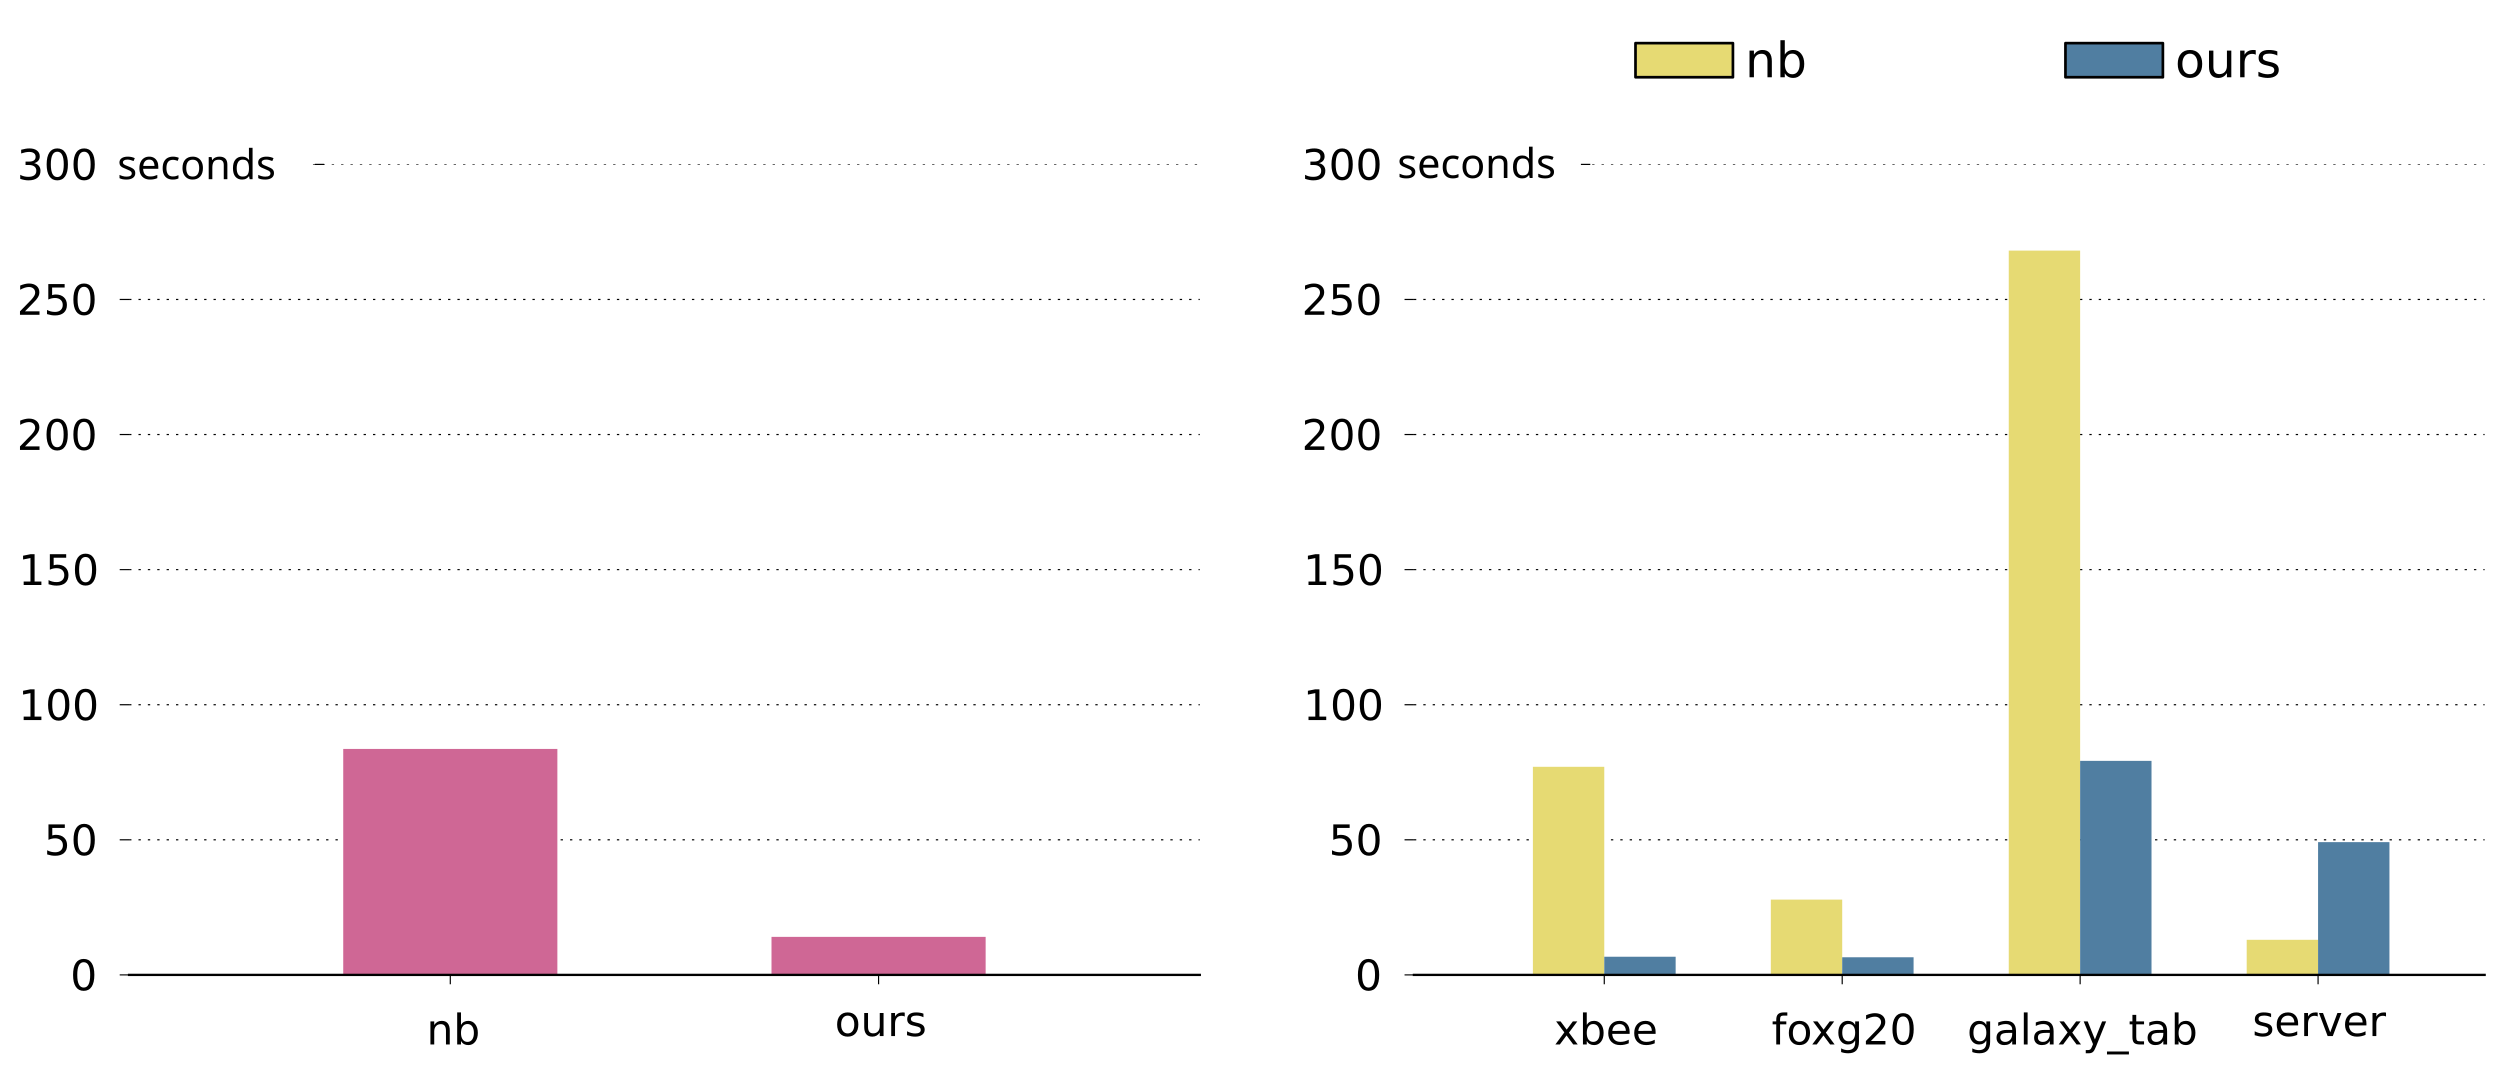
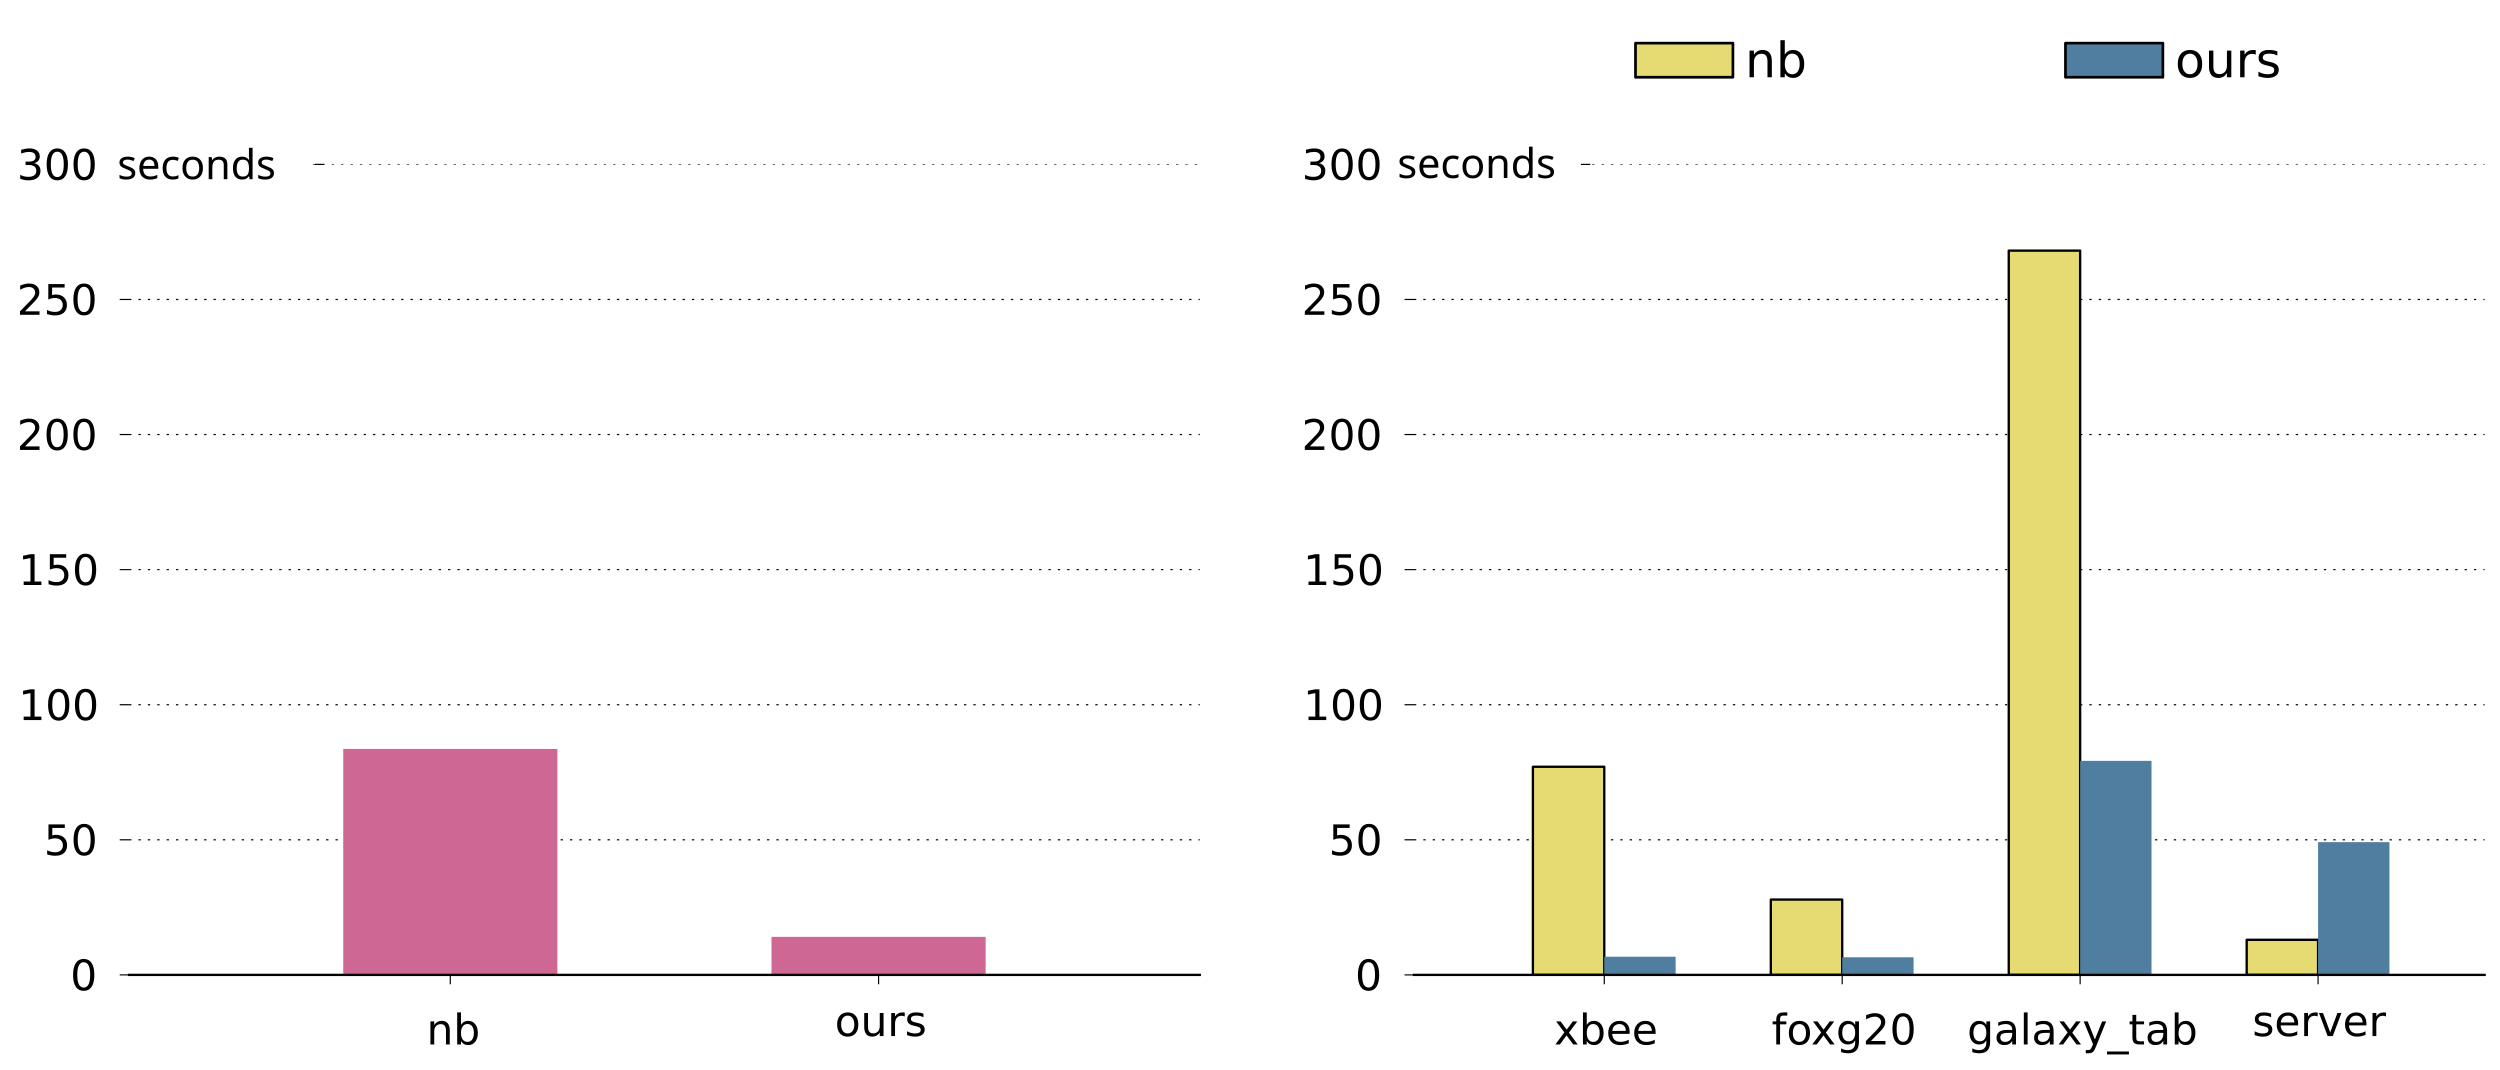
<svg xmlns="http://www.w3.org/2000/svg" xmlns:xlink="http://www.w3.org/1999/xlink" height="456pt" version="1.1" viewBox="0 0 1066 456" width="1066pt" id="svg2">
  <defs id="defs4">
    <style type="text/css" id="style6">
*{stroke-linecap:square;stroke-linejoin:round;}
  </style>
  </defs>
  <g id="figure_1">
    <g id="patch_1">
      <path d=" M0 456.814 L1066.64 456.814 L1066.64 0 L0 0 z " style="fill:#ffffff;" id="path10" />
    </g>
    <g id="axes_1">
      <g id="patch_2">
        <path d=" M55.043 415.693 L511.589 415.693 L511.589 70.093 L55.043 70.093 z " style="fill:#ffffff;" id="path14" />
      </g>
      <g id="matplotlib.axis_1">
        <g id="xtick_1">
          <g id="line2d_1">
            <defs id="defs19">
              <path d=" M0 0 L0 4" id="m476344969c" style="stroke:#000000;stroke-linecap:butt;stroke-width:0.5;" />
            </defs>
            <g id="g22">
              <use style="stroke:#000000;stroke-linecap:butt;stroke-width:0.5;" x="192.007" xlink:href="#m476344969c" y="415.693" id="use24" />
            </g>
          </g>
          <g id="text_1">
            <defs id="defs27">
              <path d=" M54.891 33.016 L54.891 0 L45.906 0 L45.906 32.719 Q45.906 40.484 42.875 44.328 Q39.844 48.188 33.797 48.188 Q26.516 48.188 22.312 43.547 Q18.109 38.922 18.109 30.906 L18.109 0 L9.078 0 L9.078 54.688 L18.109 54.688 L18.109 46.188 Q21.344 51.125 25.703 53.562 Q30.078 56 35.797 56 Q45.219 56 50.047 50.172 Q54.891 44.344 54.891 33.016" id="BitstreamVeraSans-Roman-6e" />
              <path d=" M48.688 27.297 Q48.688 37.203 44.609 42.844 Q40.531 48.484 33.406 48.484 Q26.266 48.484 22.188 42.844 Q18.109 37.203 18.109 27.297 Q18.109 17.391 22.188 11.75 Q26.266 6.109 33.406 6.109 Q40.531 6.109 44.609 11.75 Q48.688 17.391 48.688 27.297 M18.109 46.391 Q20.953 51.266 25.266 53.625 Q29.594 56 35.594 56 Q45.562 56 51.781 48.094 Q58.016 40.188 58.016 27.297 Q58.016 14.406 51.781 6.484 Q45.562 -1.422 35.594 -1.422 Q29.594 -1.422 25.266 0.953 Q20.953 3.328 18.109 8.203 L18.109 0 L9.078 0 L9.078 75.984 L18.109 75.984 z " id="BitstreamVeraSans-Roman-62" />
            </defs>
            <g transform="translate(181.8986 445.3703)scale(0.18 -0.18)" id="g31">
              <use xlink:href="#BitstreamVeraSans-Roman-6e" id="use33" />
              <use x="63.379" xlink:href="#BitstreamVeraSans-Roman-62" id="use35" />
            </g>
          </g>
        </g>
        <g id="xtick_2">
          <g id="line2d_2">
            <g id="g39">
              <use style="stroke:#000000;stroke-linecap:butt;stroke-width:0.5;" x="374.625" xlink:href="#m476344969c" y="415.693" id="use41" />
            </g>
          </g>
          <g id="text_2">
            <defs id="defs44">
              <path d=" M8.5 21.578 L8.5 54.688 L17.484 54.688 L17.484 21.922 Q17.484 14.156 20.5 10.266 Q23.531 6.391 29.594 6.391 Q36.859 6.391 41.078 11.031 Q45.312 15.672 45.312 23.688 L45.312 54.688 L54.297 54.688 L54.297 0 L45.312 0 L45.312 8.406 Q42.047 3.422 37.719 1 Q33.406 -1.422 27.688 -1.422 Q18.266 -1.422 13.375 4.438 Q8.5 10.297 8.5 21.578" id="BitstreamVeraSans-Roman-75" />
              <path d=" M30.609 48.391 Q23.391 48.391 19.188 42.75 Q14.984 37.109 14.984 27.297 Q14.984 17.484 19.156 11.844 Q23.344 6.203 30.609 6.203 Q37.797 6.203 41.984 11.859 Q46.188 17.531 46.188 27.297 Q46.188 37.016 41.984 42.703 Q37.797 48.391 30.609 48.391 M30.609 56 Q42.328 56 49.016 48.375 Q55.719 40.766 55.719 27.297 Q55.719 13.875 49.016 6.219 Q42.328 -1.422 30.609 -1.422 Q18.844 -1.422 12.172 6.219 Q5.516 13.875 5.516 27.297 Q5.516 40.766 12.172 48.375 Q18.844 56 30.609 56" id="BitstreamVeraSans-Roman-6f" />
              <path d=" M41.109 46.297 Q39.594 47.172 37.812 47.578 Q36.031 48 33.891 48 Q26.266 48 22.188 43.047 Q18.109 38.094 18.109 28.812 L18.109 0 L9.078 0 L9.078 54.688 L18.109 54.688 L18.109 46.188 Q20.953 51.172 25.484 53.578 Q30.031 56 36.531 56 Q37.453 56 38.578 55.875 Q39.703 55.766 41.062 55.516 z " id="BitstreamVeraSans-Roman-72" />
              <path d=" M44.281 53.078 L44.281 44.578 Q40.484 46.531 36.375 47.5 Q32.281 48.484 27.875 48.484 Q21.188 48.484 17.844 46.438 Q14.5 44.391 14.5 40.281 Q14.5 37.156 16.891 35.375 Q19.281 33.594 26.516 31.984 L29.594 31.297 Q39.156 29.25 43.188 25.516 Q47.219 21.781 47.219 15.094 Q47.219 7.469 41.188 3.016 Q35.156 -1.422 24.609 -1.422 Q20.219 -1.422 15.453 -0.562 Q10.688 0.297 5.422 2 L5.422 11.281 Q10.406 8.688 15.234 7.391 Q20.062 6.109 24.812 6.109 Q31.156 6.109 34.562 8.281 Q37.984 10.453 37.984 14.406 Q37.984 18.062 35.516 20.016 Q33.062 21.969 24.703 23.781 L21.578 24.516 Q13.234 26.266 9.516 29.906 Q5.812 33.547 5.812 39.891 Q5.812 47.609 11.281 51.797 Q16.75 56 26.812 56 Q31.781 56 36.172 55.266 Q40.578 54.547 44.281 53.078" id="BitstreamVeraSans-Roman-73" />
            </defs>
            <g transform="translate(355.9612 441.7731)scale(0.18 -0.18)" id="g50">
              <use xlink:href="#BitstreamVeraSans-Roman-6f" id="use52" />
              <use x="61.182" xlink:href="#BitstreamVeraSans-Roman-75" id="use54" />
              <use x="124.561" xlink:href="#BitstreamVeraSans-Roman-72" id="use56" />
              <use x="165.674" xlink:href="#BitstreamVeraSans-Roman-73" id="use58" />
            </g>
          </g>
        </g>
      </g>
      <g id="matplotlib.axis_2">
        <g id="ytick_1">
          <g id="line2d_3">
            <path clip-path="url(#pb69c4e3ac6)" d=" M55.043 415.693 L511.589 415.693" style="fill:none;stroke:#000000;stroke-dasharray:1,3;stroke-dashoffset:0.0;stroke-linecap:butt;stroke-width:0.5;" id="path63" />
          </g>
          <g id="line2d_4">
            <defs id="defs66">
              <path d=" M0 0 L-4 0" id="m1a32005dea" style="stroke:#000000;stroke-linecap:butt;stroke-width:0.5;" />
            </defs>
            <g id="g69">
              <use style="stroke:#000000;stroke-linecap:butt;stroke-width:0.5;" x="55.043" xlink:href="#m1a32005dea" y="415.693" id="use71" />
            </g>
          </g>
          <g id="text_3">
            <defs id="defs74">
              <path d=" M31.781 66.406 Q24.172 66.406 20.328 58.906 Q16.5 51.422 16.5 36.375 Q16.5 21.391 20.328 13.891 Q24.172 6.391 31.781 6.391 Q39.453 6.391 43.281 13.891 Q47.125 21.391 47.125 36.375 Q47.125 51.422 43.281 58.906 Q39.453 66.406 31.781 66.406 M31.781 74.219 Q44.047 74.219 50.516 64.516 Q56.984 54.828 56.984 36.375 Q56.984 17.969 50.516 8.266 Q44.047 -1.422 31.781 -1.422 Q19.531 -1.422 13.062 8.266 Q6.594 17.969 6.594 36.375 Q6.594 54.828 13.062 64.516 Q19.531 74.219 31.781 74.219" id="BitstreamVeraSans-Roman-30" />
            </defs>
            <g transform="translate(29.97281 422.2448)scale(0.18 -0.18)" id="g77">
              <use xlink:href="#BitstreamVeraSans-Roman-30" id="use79" />
            </g>
          </g>
        </g>
        <g id="ytick_2">
          <g id="line2d_5">
            <path clip-path="url(#pb69c4e3ac6)" d=" M55.043 358.093 L511.589 358.093" style="fill:none;stroke:#000000;stroke-dasharray:1,3;stroke-dashoffset:0.0;stroke-linecap:butt;stroke-width:0.5;" id="path83" />
          </g>
          <g id="line2d_6">
            <g id="g86">
              <use style="stroke:#000000;stroke-linecap:butt;stroke-width:0.5;" x="55.043" xlink:href="#m1a32005dea" y="358.093" id="use88" />
            </g>
          </g>
          <g id="text_4">
            <defs id="defs91">
              <path d=" M10.797 72.906 L49.516 72.906 L49.516 64.594 L19.828 64.594 L19.828 46.734 Q21.969 47.469 24.109 47.828 Q26.266 48.188 28.422 48.188 Q40.625 48.188 47.75 41.5 Q54.891 34.812 54.891 23.391 Q54.891 11.625 47.562 5.094 Q40.234 -1.422 26.906 -1.422 Q22.312 -1.422 17.547 -0.641 Q12.797 0.141 7.719 1.703 L7.719 11.625 Q12.109 9.234 16.797 8.062 Q21.484 6.891 26.703 6.891 Q35.156 6.891 40.078 11.328 Q45.016 15.766 45.016 23.391 Q45.016 31 40.078 35.438 Q35.156 39.891 26.703 39.891 Q22.75 39.891 18.812 39.016 Q14.891 38.141 10.797 36.281 z " id="BitstreamVeraSans-Roman-35" />
            </defs>
            <g transform="translate(18.72281 364.6448)scale(0.18 -0.18)" id="g94">
              <use xlink:href="#BitstreamVeraSans-Roman-35" id="use96" />
              <use x="63.623" xlink:href="#BitstreamVeraSans-Roman-30" id="use98" />
            </g>
          </g>
        </g>
        <g id="ytick_3">
          <g id="line2d_7">
            <path clip-path="url(#pb69c4e3ac6)" d=" M55.043 300.493 L511.589 300.493" style="fill:none;stroke:#000000;stroke-dasharray:1,3;stroke-dashoffset:0.0;stroke-linecap:butt;stroke-width:0.5;" id="path102" />
          </g>
          <g id="line2d_8">
            <g id="g105">
              <use style="stroke:#000000;stroke-linecap:butt;stroke-width:0.5;" x="55.043" xlink:href="#m1a32005dea" y="300.493" id="use107" />
            </g>
          </g>
          <g id="text_5">
            <defs id="defs110">
              <path d=" M12.406 8.297 L28.516 8.297 L28.516 63.922 L10.984 60.406 L10.984 69.391 L28.422 72.906 L38.281 72.906 L38.281 8.297 L54.391 8.297 L54.391 0 L12.406 0 z " id="BitstreamVeraSans-Roman-31" />
            </defs>
            <g transform="translate(7.858125 307.0448)scale(0.18 -0.18)" id="g113">
              <use xlink:href="#BitstreamVeraSans-Roman-31" id="use115" />
              <use x="63.623" xlink:href="#BitstreamVeraSans-Roman-30" id="use117" />
              <use x="127.246" xlink:href="#BitstreamVeraSans-Roman-30" id="use119" />
            </g>
          </g>
        </g>
        <g id="ytick_4">
          <g id="line2d_9">
            <path clip-path="url(#pb69c4e3ac6)" d=" M55.043 242.893 L511.589 242.893" style="fill:none;stroke:#000000;stroke-dasharray:1,3;stroke-dashoffset:0.0;stroke-linecap:butt;stroke-width:0.5;" id="path123" />
          </g>
          <g id="line2d_10">
            <g id="g126">
              <use style="stroke:#000000;stroke-linecap:butt;stroke-width:0.5;" x="55.043" xlink:href="#m1a32005dea" y="242.893" id="use128" />
            </g>
          </g>
          <g id="text_6">
            <g transform="translate(7.858125 249.4448)scale(0.18 -0.18)" id="g131">
              <use xlink:href="#BitstreamVeraSans-Roman-31" id="use133" />
              <use x="63.623" xlink:href="#BitstreamVeraSans-Roman-35" id="use135" />
              <use x="127.246" xlink:href="#BitstreamVeraSans-Roman-30" id="use137" />
            </g>
          </g>
        </g>
        <g id="ytick_5">
          <g id="line2d_11">
            <path clip-path="url(#pb69c4e3ac6)" d=" M55.043 185.293 L511.589 185.293" style="fill:none;stroke:#000000;stroke-dasharray:1,3;stroke-dashoffset:0.0;stroke-linecap:butt;stroke-width:0.5;" id="path141" />
          </g>
          <g id="line2d_12">
            <g id="g144">
              <use style="stroke:#000000;stroke-linecap:butt;stroke-width:0.5;" x="55.043" xlink:href="#m1a32005dea" y="185.293" id="use146" />
            </g>
          </g>
          <g id="text_7">
            <defs id="defs149">
              <path d=" M19.188 8.297 L53.609 8.297 L53.609 0 L7.328 0 L7.328 8.297 Q12.938 14.109 22.625 23.891 Q32.328 33.688 34.812 36.531 Q39.547 41.844 41.422 45.531 Q43.312 49.219 43.312 52.781 Q43.312 58.594 39.234 62.25 Q35.156 65.922 28.609 65.922 Q23.969 65.922 18.812 64.312 Q13.672 62.703 7.812 59.422 L7.812 69.391 Q13.766 71.781 18.938 73 Q24.125 74.219 28.422 74.219 Q39.75 74.219 46.484 68.547 Q53.219 62.891 53.219 53.422 Q53.219 48.922 51.531 44.891 Q49.859 40.875 45.406 35.406 Q44.188 33.984 37.641 27.219 Q31.109 20.453 19.188 8.297" id="BitstreamVeraSans-Roman-32" />
            </defs>
            <g transform="translate(7.2 191.8448)scale(0.18 -0.18)" id="g152">
              <use xlink:href="#BitstreamVeraSans-Roman-32" id="use154" />
              <use x="63.623" xlink:href="#BitstreamVeraSans-Roman-30" id="use156" />
              <use x="127.246" xlink:href="#BitstreamVeraSans-Roman-30" id="use158" />
            </g>
          </g>
        </g>
        <g id="ytick_6">
          <g id="line2d_13">
            <path clip-path="url(#pb69c4e3ac6)" d=" M55.043 127.693 L511.589 127.693" style="fill:none;stroke:#000000;stroke-dasharray:1,3;stroke-dashoffset:0.0;stroke-linecap:butt;stroke-width:0.5;" id="path162" />
          </g>
          <g id="line2d_14">
            <g id="g165">
              <use style="stroke:#000000;stroke-linecap:butt;stroke-width:0.5;" x="55.043" xlink:href="#m1a32005dea" y="127.693" id="use167" />
            </g>
          </g>
          <g id="text_8">
            <g transform="translate(7.2 134.2448)scale(0.18 -0.18)" id="g170">
              <use xlink:href="#BitstreamVeraSans-Roman-32" id="use172" />
              <use x="63.623" xlink:href="#BitstreamVeraSans-Roman-35" id="use174" />
              <use x="127.246" xlink:href="#BitstreamVeraSans-Roman-30" id="use176" />
            </g>
          </g>
        </g>
        <g id="ytick_7">
          <g id="line2d_15">
            <path clip-path="url(#pb69c4e3ac6)" d="m 133.443,70.093 378.146,0" style="fill:none;stroke:#000000;stroke-width:0.5;stroke-linecap:butt;stroke-linejoin:round;stroke-dasharray:1, 3;stroke-dashoffset:0" id="path180" />
          </g>
          <g id="line2d_16" transform="translate(83.2,0)" style="stroke-linecap:square;stroke-linejoin:round">
            <g id="g183" style="stroke-linecap:square;stroke-linejoin:round">
              <use style="stroke:#000000;stroke-width:0.5;stroke-linecap:butt;stroke-linejoin:round" x="55.043" xlink:href="#m1a32005dea" y="70.093" id="use185" width="1066" height="456" />
            </g>
          </g>
          <g id="text_9">
            <defs id="defs188">
              <path d=" M40.578 39.312 Q47.656 37.797 51.625 33 Q55.609 28.219 55.609 21.188 Q55.609 10.406 48.188 4.484 Q40.766 -1.422 27.094 -1.422 Q22.516 -1.422 17.656 -0.516 Q12.797 0.391 7.625 2.203 L7.625 11.719 Q11.719 9.328 16.594 8.109 Q21.484 6.891 26.812 6.891 Q36.078 6.891 40.938 10.547 Q45.797 14.203 45.797 21.188 Q45.797 27.641 41.281 31.266 Q36.766 34.906 28.719 34.906 L20.219 34.906 L20.219 43.016 L29.109 43.016 Q36.375 43.016 40.234 45.922 Q44.094 48.828 44.094 54.297 Q44.094 59.906 40.109 62.906 Q36.141 65.922 28.719 65.922 Q24.656 65.922 20.016 65.031 Q15.375 64.156 9.812 62.312 L9.812 71.094 Q15.438 72.656 20.344 73.438 Q25.25 74.219 29.594 74.219 Q40.828 74.219 47.359 69.109 Q53.906 64.016 53.906 55.328 Q53.906 49.266 50.438 45.094 Q46.969 40.922 40.578 39.312" id="BitstreamVeraSans-Roman-33" />
            </defs>
            <g transform="translate(7.253438 76.64484)scale(0.18 -0.18)" id="g191">
              <use xlink:href="#BitstreamVeraSans-Roman-33" id="use193" />
              <use x="63.623" xlink:href="#BitstreamVeraSans-Roman-30" id="use195" />
              <use x="127.246" xlink:href="#BitstreamVeraSans-Roman-30" id="use197" />
            </g>
          </g>
        </g>
      </g>
      <g id="patch_3">
        <path clip-path="url(#pb69c4e3ac6)" d=" M146.352 415.693 L237.661 415.693 L237.661 319.346 L146.352 319.346 z " style="fill:#cf6795;" id="path200" />
      </g>
      <g id="patch_4">
        <path clip-path="url(#pb69c4e3ac6)" d=" M328.97 415.693 L420.279 415.693 L420.279 399.481 L328.97 399.481 z " style="fill:#cf6795;" id="path203" />
      </g>
      <g id="patch_5">
        <path d=" M55.043 415.693 L511.589 415.693" style="fill:none;stroke:#000000;" id="path206" />
      </g>
    </g>
    <g id="axes_2">
      <g id="patch_6">
        <path d=" M602.898 415.693 L1059.44 415.693 L1059.44 70.093 L602.898 70.093 z " style="fill:#ffffff;" id="path210" />
      </g>
      <g id="matplotlib.axis_3">
        <g id="xtick_3">
          <g id="line2d_17">
            <g id="g215">
              <use style="stroke:#000000;stroke-linecap:butt;stroke-width:0.5;" x="684.061" xlink:href="#m476344969c" y="415.693" id="use217" />
            </g>
          </g>
          <g id="text_10">
            <defs id="defs220">
              <path d=" M56.203 29.594 L56.203 25.203 L14.891 25.203 Q15.484 15.922 20.484 11.062 Q25.484 6.203 34.422 6.203 Q39.594 6.203 44.453 7.469 Q49.312 8.734 54.109 11.281 L54.109 2.781 Q49.266 0.734 44.188 -0.344 Q39.109 -1.422 33.891 -1.422 Q20.797 -1.422 13.156 6.188 Q5.516 13.812 5.516 26.812 Q5.516 40.234 12.766 48.109 Q20.016 56 32.328 56 Q43.359 56 49.781 48.891 Q56.203 41.797 56.203 29.594 M47.219 32.234 Q47.125 39.594 43.094 43.984 Q39.062 48.391 32.422 48.391 Q24.906 48.391 20.391 44.141 Q15.875 39.891 15.188 32.172 z " id="BitstreamVeraSans-Roman-65" />
              <path d=" M54.891 54.688 L35.109 28.078 L55.906 0 L45.312 0 L29.391 21.484 L13.484 0 L2.875 0 L24.125 28.609 L4.688 54.688 L15.281 54.688 L29.781 35.203 L44.281 54.688 z " id="BitstreamVeraSans-Roman-78" />
            </defs>
            <g transform="translate(662.6835 445.3703)scale(0.18 -0.18)" id="g224">
              <use xlink:href="#BitstreamVeraSans-Roman-78" id="use226" />
              <use x="59.18" xlink:href="#BitstreamVeraSans-Roman-62" id="use228" />
              <use x="122.656" xlink:href="#BitstreamVeraSans-Roman-65" id="use230" />
              <use x="184.18" xlink:href="#BitstreamVeraSans-Roman-65" id="use232" />
            </g>
          </g>
        </g>
        <g id="xtick_4">
          <g id="line2d_18">
            <g id="g236">
              <use style="stroke:#000000;stroke-linecap:butt;stroke-width:0.5;" x="785.516" xlink:href="#m476344969c" y="415.693" id="use238" />
            </g>
          </g>
          <g id="text_11">
            <defs id="defs241">
              <path d=" M45.406 27.984 Q45.406 37.75 41.375 43.109 Q37.359 48.484 30.078 48.484 Q22.859 48.484 18.828 43.109 Q14.797 37.75 14.797 27.984 Q14.797 18.266 18.828 12.891 Q22.859 7.516 30.078 7.516 Q37.359 7.516 41.375 12.891 Q45.406 18.266 45.406 27.984 M54.391 6.781 Q54.391 -7.172 48.188 -13.984 Q42 -20.797 29.203 -20.797 Q24.469 -20.797 20.266 -20.094 Q16.062 -19.391 12.109 -17.922 L12.109 -9.188 Q16.062 -11.328 19.922 -12.344 Q23.781 -13.375 27.781 -13.375 Q36.625 -13.375 41.016 -8.766 Q45.406 -4.156 45.406 5.172 L45.406 9.625 Q42.625 4.781 38.281 2.391 Q33.938 0 27.875 0 Q17.828 0 11.672 7.656 Q5.516 15.328 5.516 27.984 Q5.516 40.672 11.672 48.328 Q17.828 56 27.875 56 Q33.938 56 38.281 53.609 Q42.625 51.219 45.406 46.391 L45.406 54.688 L54.391 54.688 z " id="BitstreamVeraSans-Roman-67" />
              <path d=" M37.109 75.984 L37.109 68.5 L28.516 68.5 Q23.688 68.5 21.797 66.547 Q19.922 64.594 19.922 59.516 L19.922 54.688 L34.719 54.688 L34.719 47.703 L19.922 47.703 L19.922 0 L10.891 0 L10.891 47.703 L2.297 47.703 L2.297 54.688 L10.891 54.688 L10.891 58.5 Q10.891 67.625 15.141 71.797 Q19.391 75.984 28.609 75.984 z " id="BitstreamVeraSans-Roman-66" />
            </defs>
            <g transform="translate(755.4334 445.3703)scale(0.18 -0.18)" id="g245">
              <use xlink:href="#BitstreamVeraSans-Roman-66" id="use247" />
              <use x="35.205" xlink:href="#BitstreamVeraSans-Roman-6f" id="use249" />
              <use x="93.262" xlink:href="#BitstreamVeraSans-Roman-78" id="use251" />
              <use x="152.441" xlink:href="#BitstreamVeraSans-Roman-67" id="use253" />
              <use x="215.918" xlink:href="#BitstreamVeraSans-Roman-32" id="use255" />
              <use x="279.541" xlink:href="#BitstreamVeraSans-Roman-30" id="use257" />
            </g>
          </g>
        </g>
        <g id="xtick_5">
          <g id="line2d_19">
            <g id="g261">
              <use style="stroke:#000000;stroke-linecap:butt;stroke-width:0.5;" x="886.97" xlink:href="#m476344969c" y="415.693" id="use263" />
            </g>
          </g>
          <g id="text_12">
            <defs id="defs266">
              <path d=" M18.312 70.219 L18.312 54.688 L36.812 54.688 L36.812 47.703 L18.312 47.703 L18.312 18.016 Q18.312 11.328 20.141 9.422 Q21.969 7.516 27.594 7.516 L36.812 7.516 L36.812 0 L27.594 0 Q17.188 0 13.234 3.875 Q9.281 7.766 9.281 18.016 L9.281 47.703 L2.688 47.703 L2.688 54.688 L9.281 54.688 L9.281 70.219 z " id="BitstreamVeraSans-Roman-74" />
              <path d=" M34.281 27.484 Q23.391 27.484 19.188 25 Q14.984 22.516 14.984 16.5 Q14.984 11.719 18.141 8.906 Q21.297 6.109 26.703 6.109 Q34.188 6.109 38.703 11.406 Q43.219 16.703 43.219 25.484 L43.219 27.484 z  M52.203 31.203 L52.203 0 L43.219 0 L43.219 8.297 Q40.141 3.328 35.547 0.953 Q30.953 -1.422 24.312 -1.422 Q15.922 -1.422 10.953 3.297 Q6 8.016 6 15.922 Q6 25.141 12.172 29.828 Q18.359 34.516 30.609 34.516 L43.219 34.516 L43.219 35.406 Q43.219 41.609 39.141 45 Q35.062 48.391 27.688 48.391 Q23 48.391 18.547 47.266 Q14.109 46.141 10.016 43.891 L10.016 52.203 Q14.938 54.109 19.578 55.047 Q24.219 56 28.609 56 Q40.484 56 46.344 49.844 Q52.203 43.703 52.203 31.203" id="BitstreamVeraSans-Roman-61" />
              <path d=" M50.984 -16.609 L50.984 -23.578 L-0.984 -23.578 L-0.984 -16.609 z " id="BitstreamVeraSans-Roman-5f" />
              <path d=" M9.422 75.984 L18.406 75.984 L18.406 0 L9.422 0 z " id="BitstreamVeraSans-Roman-6c" />
              <path d=" M32.172 -5.078 Q28.375 -14.844 24.75 -17.812 Q21.141 -20.797 15.094 -20.797 L7.906 -20.797 L7.906 -13.281 L13.188 -13.281 Q16.891 -13.281 18.938 -11.516 Q21 -9.766 23.484 -3.219 L25.094 0.875 L2.984 54.688 L12.5 54.688 L29.594 11.922 L46.688 54.688 L56.203 54.688 z " id="BitstreamVeraSans-Roman-79" />
            </defs>
            <g transform="translate(838.8035 445.3703)scale(0.18 -0.18)" id="g273">
              <use xlink:href="#BitstreamVeraSans-Roman-67" id="use275" />
              <use x="63.477" xlink:href="#BitstreamVeraSans-Roman-61" id="use277" />
              <use x="124.756" xlink:href="#BitstreamVeraSans-Roman-6c" id="use279" />
              <use x="152.539" xlink:href="#BitstreamVeraSans-Roman-61" id="use281" />
              <use x="213.818" xlink:href="#BitstreamVeraSans-Roman-78" id="use283" />
              <use x="272.998" xlink:href="#BitstreamVeraSans-Roman-79" id="use285" />
              <use x="332.178" xlink:href="#BitstreamVeraSans-Roman-5f" id="use287" />
              <use x="382.178" xlink:href="#BitstreamVeraSans-Roman-74" id="use289" />
              <use x="421.387" xlink:href="#BitstreamVeraSans-Roman-61" id="use291" />
              <use x="482.666" xlink:href="#BitstreamVeraSans-Roman-62" id="use293" />
            </g>
          </g>
        </g>
        <g id="xtick_6">
          <g id="line2d_20">
            <g id="g297">
              <use style="stroke:#000000;stroke-linecap:butt;stroke-width:0.5;" x="988.425" xlink:href="#m476344969c" y="415.693" id="use299" />
            </g>
          </g>
          <g id="text_13">
            <defs id="defs302">
              <path d=" M2.984 54.688 L12.5 54.688 L29.594 8.797 L46.688 54.688 L56.203 54.688 L35.688 0 L23.484 0 z " id="BitstreamVeraSans-Roman-76" />
            </defs>
            <g transform="translate(960.4223 441.7731)scale(0.18 -0.18)" id="g305">
              <use xlink:href="#BitstreamVeraSans-Roman-73" id="use307" />
              <use x="52.1" xlink:href="#BitstreamVeraSans-Roman-65" id="use309" />
              <use x="113.623" xlink:href="#BitstreamVeraSans-Roman-72" id="use311" />
              <use x="154.736" xlink:href="#BitstreamVeraSans-Roman-76" id="use313" />
              <use x="213.916" xlink:href="#BitstreamVeraSans-Roman-65" id="use315" />
              <use x="275.439" xlink:href="#BitstreamVeraSans-Roman-72" id="use317" />
            </g>
          </g>
        </g>
      </g>
      <g id="matplotlib.axis_4">
        <g id="ytick_8">
          <g id="line2d_21">
            <path clip-path="url(#pc50195cd76)" d=" M602.898 415.693 L1059.44 415.693" style="fill:none;stroke:#000000;stroke-dasharray:1,3;stroke-dashoffset:0.0;stroke-linecap:butt;stroke-width:0.5;" id="path322" />
          </g>
          <g id="line2d_22">
            <g id="g325">
              <use style="stroke:#000000;stroke-linecap:butt;stroke-width:0.5;" x="602.898" xlink:href="#m1a32005dea" y="415.693" id="use327" />
            </g>
          </g>
          <g id="text_14">
            <g transform="translate(577.8274 422.2448)scale(0.18 -0.18)" id="g330">
              <use xlink:href="#BitstreamVeraSans-Roman-30" id="use332" />
            </g>
          </g>
        </g>
        <g id="ytick_9">
          <g id="line2d_23">
            <path clip-path="url(#pc50195cd76)" d=" M602.898 358.093 L1059.44 358.093" style="fill:none;stroke:#000000;stroke-dasharray:1,3;stroke-dashoffset:0.0;stroke-linecap:butt;stroke-width:0.5;" id="path336" />
          </g>
          <g id="line2d_24">
            <g id="g339">
              <use style="stroke:#000000;stroke-linecap:butt;stroke-width:0.5;" x="602.898" xlink:href="#m1a32005dea" y="358.093" id="use341" />
            </g>
          </g>
          <g id="text_15">
            <g transform="translate(566.5774 364.6448)scale(0.18 -0.18)" id="g344">
              <use xlink:href="#BitstreamVeraSans-Roman-35" id="use346" />
              <use x="63.623" xlink:href="#BitstreamVeraSans-Roman-30" id="use348" />
            </g>
          </g>
        </g>
        <g id="ytick_10">
          <g id="line2d_25">
            <path clip-path="url(#pc50195cd76)" d=" M602.898 300.493 L1059.44 300.493" style="fill:none;stroke:#000000;stroke-dasharray:1,3;stroke-dashoffset:0.0;stroke-linecap:butt;stroke-width:0.5;" id="path352" />
          </g>
          <g id="line2d_26">
            <g id="g355">
              <use style="stroke:#000000;stroke-linecap:butt;stroke-width:0.5;" x="602.898" xlink:href="#m1a32005dea" y="300.493" id="use357" />
            </g>
          </g>
          <g id="text_16">
            <g transform="translate(555.7127 307.0448)scale(0.18 -0.18)" id="g360">
              <use xlink:href="#BitstreamVeraSans-Roman-31" id="use362" />
              <use x="63.623" xlink:href="#BitstreamVeraSans-Roman-30" id="use364" />
              <use x="127.246" xlink:href="#BitstreamVeraSans-Roman-30" id="use366" />
            </g>
          </g>
        </g>
        <g id="ytick_11">
          <g id="line2d_27">
            <path clip-path="url(#pc50195cd76)" d=" M602.898 242.893 L1059.44 242.893" style="fill:none;stroke:#000000;stroke-dasharray:1,3;stroke-dashoffset:0.0;stroke-linecap:butt;stroke-width:0.5;" id="path370" />
          </g>
          <g id="line2d_28">
            <g id="g373">
              <use style="stroke:#000000;stroke-linecap:butt;stroke-width:0.5;" x="602.898" xlink:href="#m1a32005dea" y="242.893" id="use375" />
            </g>
          </g>
          <g id="text_17">
            <g transform="translate(555.7127 249.4448)scale(0.18 -0.18)" id="g378">
              <use xlink:href="#BitstreamVeraSans-Roman-31" id="use380" />
              <use x="63.623" xlink:href="#BitstreamVeraSans-Roman-35" id="use382" />
              <use x="127.246" xlink:href="#BitstreamVeraSans-Roman-30" id="use384" />
            </g>
          </g>
        </g>
        <g id="ytick_12">
          <g id="line2d_29">
            <path clip-path="url(#pc50195cd76)" d=" M602.898 185.293 L1059.44 185.293" style="fill:none;stroke:#000000;stroke-dasharray:1,3;stroke-dashoffset:0.0;stroke-linecap:butt;stroke-width:0.5;" id="path388" />
          </g>
          <g id="line2d_30">
            <g id="g391">
              <use style="stroke:#000000;stroke-linecap:butt;stroke-width:0.5;" x="602.898" xlink:href="#m1a32005dea" y="185.293" id="use393" />
            </g>
          </g>
          <g id="text_18">
            <g transform="translate(555.0545 191.8448)scale(0.18 -0.18)" id="g396">
              <use xlink:href="#BitstreamVeraSans-Roman-32" id="use398" />
              <use x="63.623" xlink:href="#BitstreamVeraSans-Roman-30" id="use400" />
              <use x="127.246" xlink:href="#BitstreamVeraSans-Roman-30" id="use402" />
            </g>
          </g>
        </g>
        <g id="ytick_13">
          <g id="line2d_31">
            <path clip-path="url(#pc50195cd76)" d=" M602.898 127.693 L1059.44 127.693" style="fill:none;stroke:#000000;stroke-dasharray:1,3;stroke-dashoffset:0.0;stroke-linecap:butt;stroke-width:0.5;" id="path406" />
          </g>
          <g id="line2d_32">
            <g id="g409">
              <use style="stroke:#000000;stroke-linecap:butt;stroke-width:0.5;" x="602.898" xlink:href="#m1a32005dea" y="127.693" id="use411" />
            </g>
          </g>
          <g id="text_19">
            <g transform="translate(555.0545 134.2448)scale(0.18 -0.18)" id="g414">
              <use xlink:href="#BitstreamVeraSans-Roman-32" id="use416" />
              <use x="63.623" xlink:href="#BitstreamVeraSans-Roman-35" id="use418" />
              <use x="127.246" xlink:href="#BitstreamVeraSans-Roman-30" id="use420" />
            </g>
          </g>
        </g>
        <g id="ytick_14">
          <g id="line2d_33">
            <path clip-path="url(#pc50195cd76)" d="m 674.898,70.093 384.542,0" style="fill:none;stroke:#000000;stroke-width:0.5;stroke-linecap:butt;stroke-linejoin:round;stroke-dasharray:1, 3;stroke-dashoffset:0" id="path424" />
          </g>
          <g id="line2d_34" transform="translate(68.8,0)" style="stroke-linecap:square;stroke-linejoin:round">
            <g id="g427" transform="translate(6.4,0)" style="stroke-linecap:square;stroke-linejoin:round">
              <use style="stroke:#000000;stroke-width:0.5;stroke-linecap:butt;stroke-linejoin:round" x="602.898" xlink:href="#m1a32005dea" y="70.093" id="use429" width="1066" height="456" />
            </g>
          </g>
          <g id="text_20">
            <g transform="translate(555.108 76.64484)scale(0.18 -0.18)" id="g432">
              <use xlink:href="#BitstreamVeraSans-Roman-33" id="use434" />
              <use x="63.623" xlink:href="#BitstreamVeraSans-Roman-30" id="use436" />
              <use x="127.246" xlink:href="#BitstreamVeraSans-Roman-30" id="use438" />
            </g>
          </g>
        </g>
      </g>
-       <g id="patch_7">
-         <path clip-path="url(#pc50195cd76)" d=" M653.625 415.693 L684.061 415.693 L684.061 326.951 L653.625 326.951 z " style="fill:#e6da73;" id="path441" />
-       </g>
-       <g id="patch_8">
-         <path clip-path="url(#pc50195cd76)" d=" M755.079 415.693 L785.516 415.693 L785.516 383.583 L755.079 383.583 z " style="fill:#e6da73;" id="path444" />
-       </g>
-       <g id="patch_9">
-         <path clip-path="url(#pc50195cd76)" d=" M856.534 415.693 L886.97 415.693 L886.97 106.862 L856.534 106.862 z " style="fill:#e6da73;" id="path447" />
-       </g>
-       <g id="patch_10">
-         <path clip-path="url(#pc50195cd76)" d=" M957.989 415.693 L988.425 415.693 L988.425 400.729 L957.989 400.729 z " style="fill:#e6da73;" id="path450" />
+       <g id="patch_7" style="stroke:#000000;stroke-opacity:1">
+         <path clip-path="url(#pc50195cd76)" d=" M653.625 415.693 L684.061 415.693 L684.061 326.951 L653.625 326.951 z " style="fill:#e6da73;stroke:#000000;stroke-opacity:1" id="path441" />
+       </g>
+       <g id="patch_8" style="stroke:#000000;stroke-opacity:1">
+         <path clip-path="url(#pc50195cd76)" d=" M755.079 415.693 L785.516 415.693 L785.516 383.583 L755.079 383.583 z " style="fill:#e6da73;stroke:#000000;stroke-opacity:1" id="path444" />
+       </g>
+       <g id="patch_9" style="stroke:#000000;stroke-opacity:1">
+         <path clip-path="url(#pc50195cd76)" d=" M856.534 415.693 L886.97 415.693 L886.97 106.862 L856.534 106.862 z " style="fill:#e6da73;stroke:#000000;stroke-opacity:1" id="path447" />
+       </g>
+       <g id="patch_10" style="stroke:#000000;stroke-opacity:1">
+         <path clip-path="url(#pc50195cd76)" d=" M957.989 415.693 L988.425 415.693 L988.425 400.729 L957.989 400.729 z " style="fill:#e6da73;stroke:#000000;stroke-opacity:1" id="path450" />
      </g>
      <g id="patch_11">
        <path clip-path="url(#pc50195cd76)" d=" M684.061 415.693 L714.498 415.693 L714.498 407.938 L684.061 407.938 z " style="fill:#507ea1;" id="path453" />
      </g>
      <g id="patch_12">
        <path clip-path="url(#pc50195cd76)" d=" M785.516 415.693 L815.952 415.693 L815.952 408.171 L785.516 408.171 z " style="fill:#507ea1;" id="path456" />
      </g>
      <g id="patch_13">
        <path clip-path="url(#pc50195cd76)" d=" M886.97 415.693 L917.407 415.693 L917.407 324.42 L886.97 324.42 z " style="fill:#507ea1;" id="path459" />
      </g>
      <g id="patch_14">
        <path clip-path="url(#pc50195cd76)" d=" M988.425 415.693 L1018.86 415.693 L1018.86 359.079 L988.425 359.079 z " style="fill:#507ea1;" id="path462" />
      </g>
      <g id="patch_15">
        <path d=" M602.898 415.693 L1059.44 415.693" style="fill:none;stroke:#000000;" id="path465" />
      </g>
      <g id="legend_1" transform="matrix(1.153958,0,0,1.153958,-138.3595,0.5365613)" style="stroke-linecap:square;stroke-linejoin:round">
        <g id="patch_16" style="stroke-linecap:square;stroke-linejoin:round">
          <path d="m 717.034,35.533 251.1,0 0,-28.333 -251.1,0 0,28.333 z" style="opacity:0;fill:none;stroke-linecap:square;stroke-linejoin:round" id="path469" />
        </g>
        <g id="patch_17" style="stroke-linecap:square;stroke-linejoin:round">
          <path d="m 724.234,28.077 36,0 0,-12.6 -36,0 z" style="fill:#e6da73;stroke:#000000;stroke-linecap:square;stroke-linejoin:round" id="path472" />
        </g>
        <g id="text_21" style="stroke-linecap:square;stroke-linejoin:round">
          <g transform="matrix(0.18,0,0,-0.18,764.734,28.07719)" id="g475" style="stroke-linecap:square;stroke-linejoin:round">
            <use xlink:href="#BitstreamVeraSans-Roman-6e" id="use477" style="stroke-linecap:square;stroke-linejoin:round" x="0" y="0" width="1066" height="456" />
            <use x="63.379" xlink:href="#BitstreamVeraSans-Roman-62" id="use479" style="stroke-linecap:square;stroke-linejoin:round" y="0" width="1066" height="456" />
          </g>
        </g>
        <g id="patch_18" style="stroke-linecap:square;stroke-linejoin:round">
          <path d="m 883.107,28.077 36,0 0,-12.6 -36,0 z" style="fill:#507ea1;stroke:#000000;stroke-linecap:square;stroke-linejoin:round" id="path482" />
        </g>
        <g id="text_22" style="stroke-linecap:square;stroke-linejoin:round">
          <g transform="matrix(0.18,0,0,-0.18,923.6065,28.07719)" id="g485" style="stroke-linecap:square;stroke-linejoin:round">
            <use xlink:href="#BitstreamVeraSans-Roman-6f" id="use487" style="stroke-linecap:square;stroke-linejoin:round" x="0" y="0" width="1066" height="456" />
            <use x="61.182" xlink:href="#BitstreamVeraSans-Roman-75" id="use489" style="stroke-linecap:square;stroke-linejoin:round" y="0" width="1066" height="456" />
            <use x="124.561" xlink:href="#BitstreamVeraSans-Roman-72" id="use491" style="stroke-linecap:square;stroke-linejoin:round" y="0" width="1066" height="456" />
            <use x="165.674" xlink:href="#BitstreamVeraSans-Roman-73" id="use493" style="stroke-linecap:square;stroke-linejoin:round" y="0" width="1066" height="456" />
          </g>
        </g>
      </g>
    </g>
    <text xml:space="preserve" style="font-size:32px;font-style:normal;font-weight:normal;line-height:125%;letter-spacing:0px;word-spacing:0px;fill:#000000;fill-opacity:1;stroke:none;font-family:Sans" x="595.848" y="75.904" id="text3482-5">
      <tspan id="tspan3484-0" x="595.848" y="75.904" style="font-size:17.6px">seconds</tspan>
    </text>
  </g>
  <defs id="defs495">
    <clipPath id="pb69c4e3ac6">
      <rect height="345.6" width="456.545" x="55.043" y="70.093" id="rect498" />
    </clipPath>
    <clipPath id="pc50195cd76">
      <rect height="345.6" width="456.545" x="602.898" y="70.093" id="rect501" />
    </clipPath>
  </defs>
  <text xml:space="preserve" style="font-size:32px;font-style:normal;font-weight:normal;line-height:125%;letter-spacing:0px;word-spacing:0px;fill:#000000;fill-opacity:1;stroke:none;font-family:Sans" x="50.039" y="76.402" id="text3482">
    <tspan id="tspan3484" x="50.039" y="76.402" style="font-size:17.6px">seconds</tspan>
  </text>
</svg>
